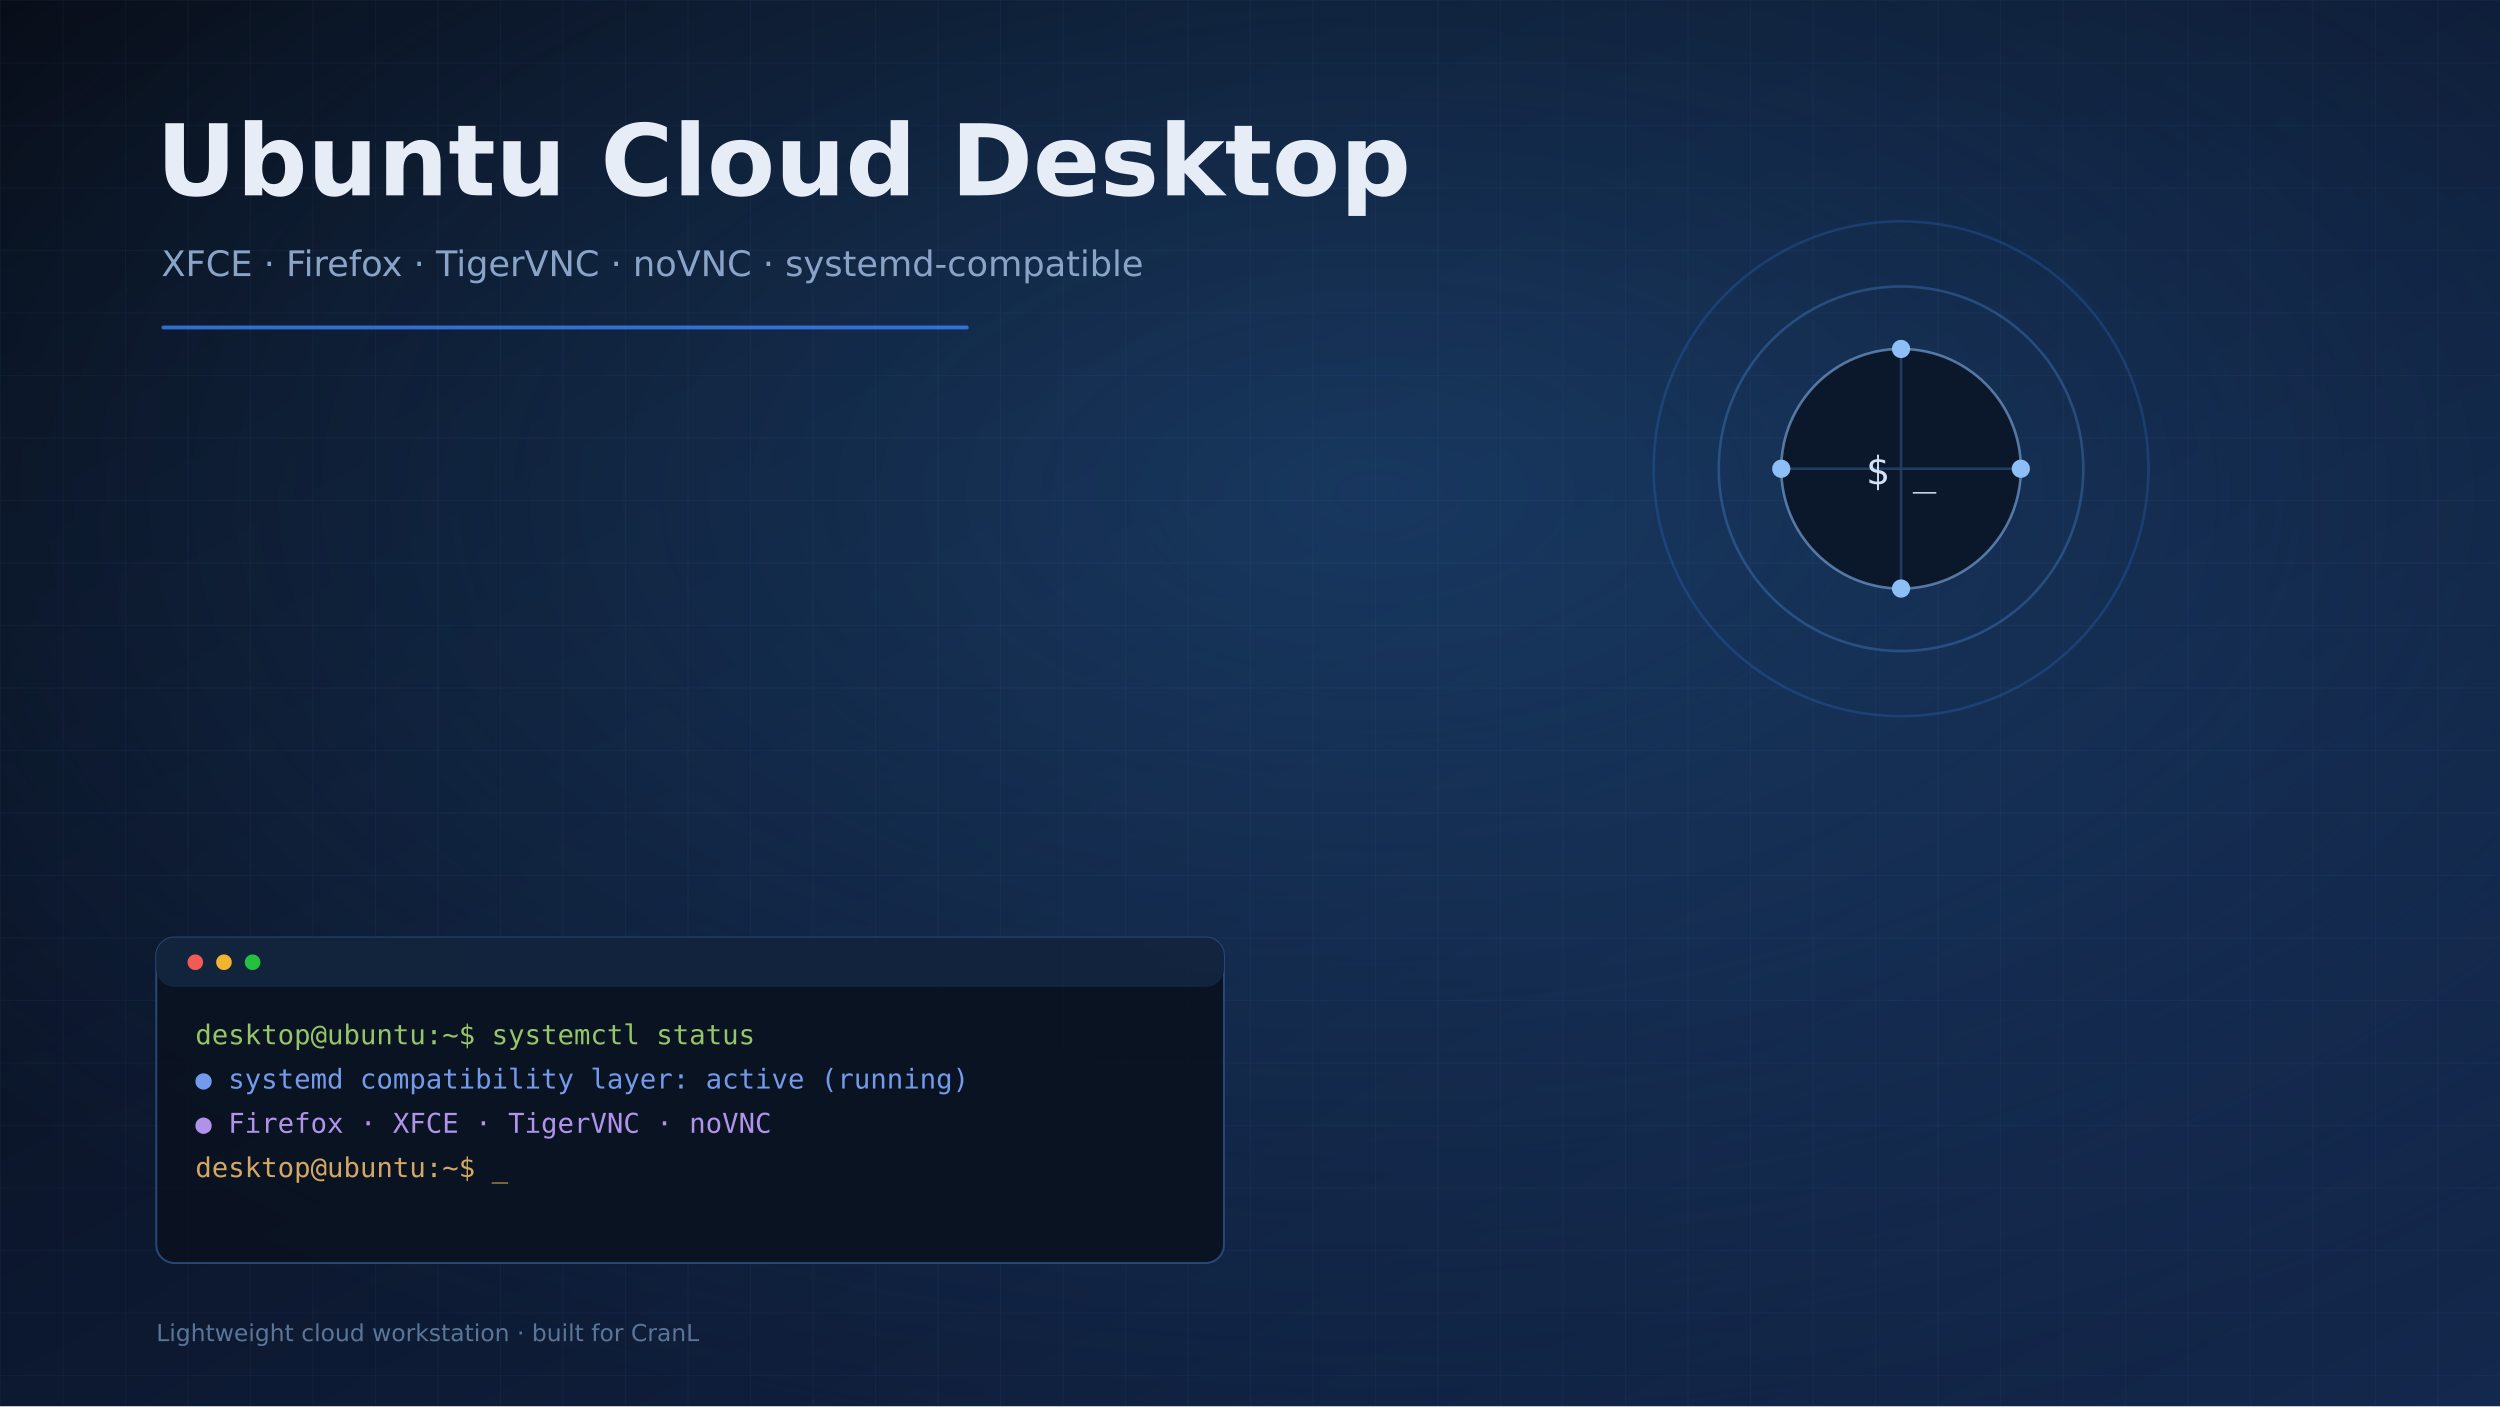
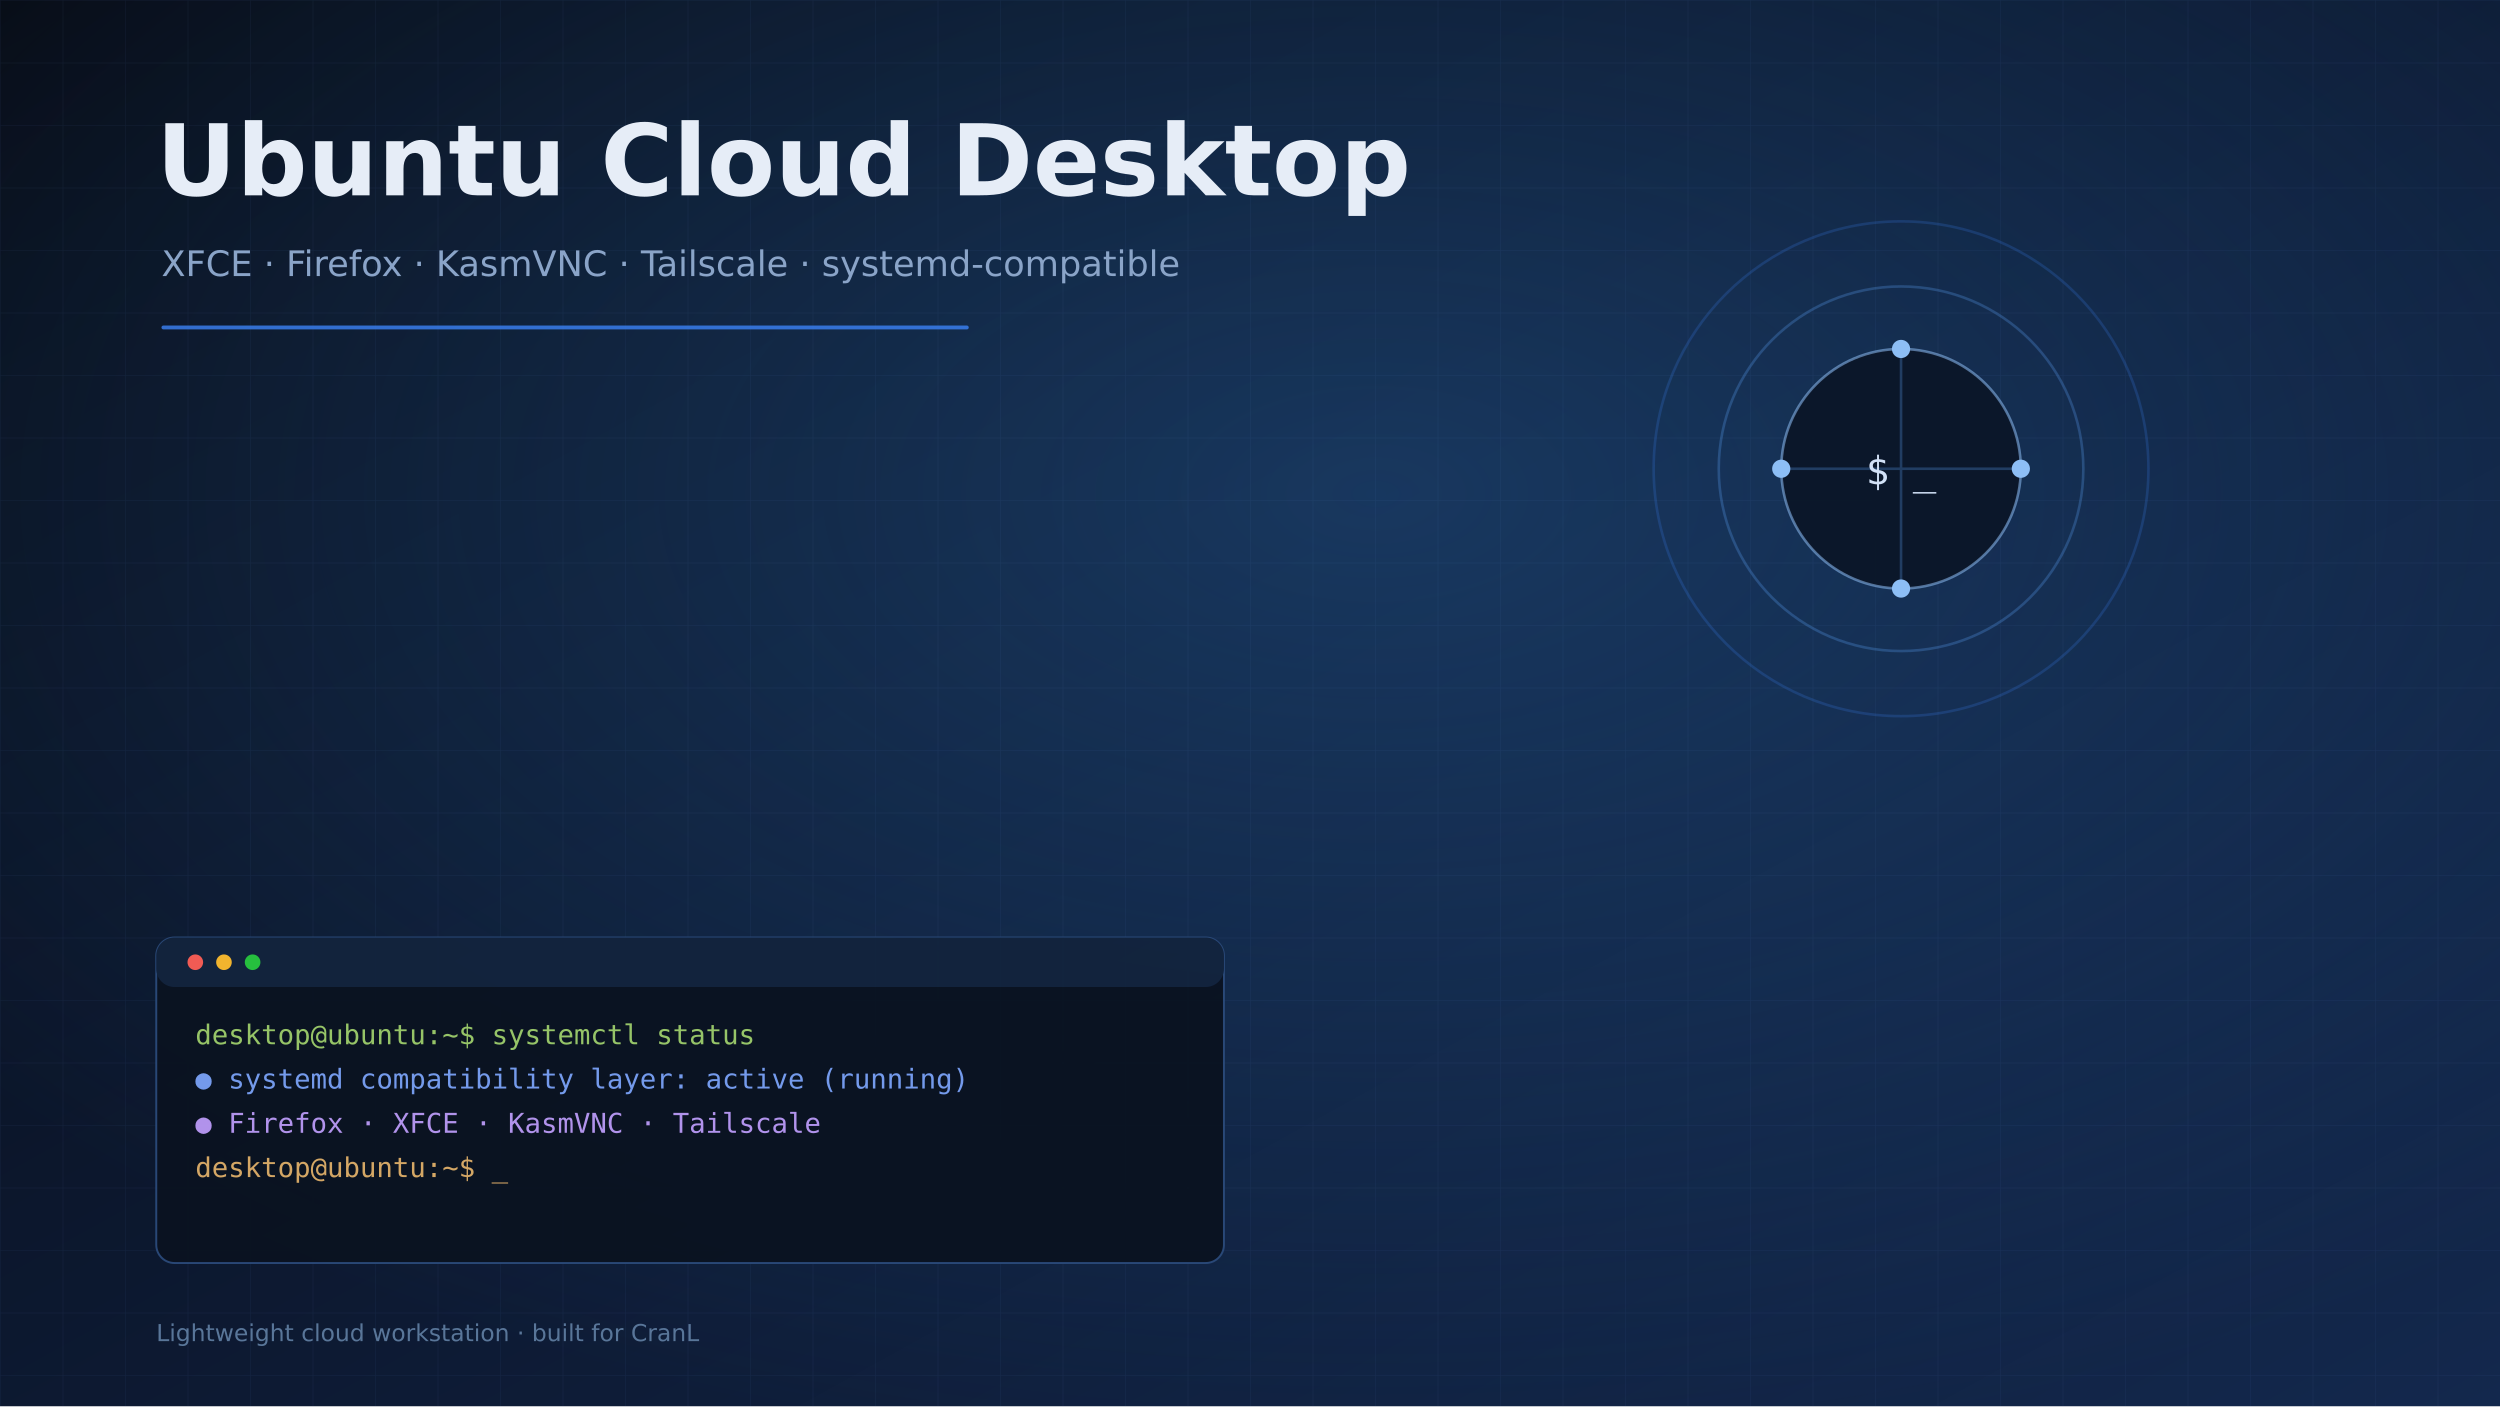
<svg xmlns="http://www.w3.org/2000/svg" width="1920" height="1080" viewBox="0 0 1920 1080">
  <defs>
    <linearGradient id="bg" x1="0" y1="0" x2="1" y2="1">
      <stop offset="0" stop-color="#070b14" />
      <stop offset="0.55" stop-color="#0d1a33" />
      <stop offset="1" stop-color="#13284d" />
    </linearGradient>
    <radialGradient id="glow" cx="0.55" cy="0.35" r="0.7">
      <stop offset="0" stop-color="#2b6cb0" stop-opacity="0.38" />
      <stop offset="1" stop-color="#2b6cb0" stop-opacity="0" />
    </radialGradient>
    <pattern id="grid" width="48" height="48" patternUnits="userSpaceOnUse">
      <path d="M 48 0 L 0 0 0 48" fill="none" stroke="#7aa2f7" stroke-opacity="0.07" stroke-width="1" />
    </pattern>
  </defs>
  <rect width="1920" height="1080" fill="url(#bg)" />
  <rect width="1920" height="1080" fill="url(#glow)" />
  <rect width="1920" height="1080" fill="url(#grid)" />
  <g transform="translate(120, 150)">
    <text x="0" y="0" fill="#e6edf7" font-family="DejaVu Sans, sans-serif" font-size="76" font-weight="700">Ubuntu Cloud Desktop</text>
-     <text x="4" y="62" fill="#8aa4c8" font-family="DejaVu Sans, sans-serif" font-size="27">XFCE · Firefox · TigerVNC · noVNC · systemd-compatible</text>
+     <text x="4" y="62" fill="#8aa4c8" font-family="DejaVu Sans, sans-serif" font-size="27">XFCE · Firefox · KasmVNC · Tailscale · systemd-compatible</text>
    <rect x="4" y="100" width="620" height="3" rx="1.5" fill="#3b82f6" opacity="0.8" />
  </g>
  <g transform="translate(1270, 170)" opacity="0.95">
    <circle cx="190" cy="190" r="190" fill="none" stroke="#3b82f6" stroke-opacity="0.22" stroke-width="2" />
    <circle cx="190" cy="190" r="140" fill="none" stroke="#60a5fa" stroke-opacity="0.28" stroke-width="2" />
    <circle cx="190" cy="190" r="92" fill="#0b1628" stroke="#93c5fd" stroke-opacity="0.55" stroke-width="2" />
    <path d="M 190 98 L 190 282 M 98 190 L 282 190" stroke="#60a5fa" stroke-opacity="0.28" stroke-width="2" />
    <circle cx="190" cy="98" r="7" fill="#93c5fd" />
    <circle cx="282" cy="190" r="7" fill="#93c5fd" />
    <circle cx="190" cy="282" r="7" fill="#93c5fd" />
    <circle cx="98" cy="190" r="7" fill="#93c5fd" />
    <text x="190" y="202" text-anchor="middle" fill="#dbeafe" font-family="DejaVu Sans Mono, monospace" font-size="30">$ _</text>
  </g>
  <g transform="translate(120, 720)" opacity="0.94">
    <rect x="0" y="0" width="820" height="250" rx="14" fill="#0a1220" stroke="#2a4a7a" stroke-width="1.5" />
    <rect x="0" y="0" width="820" height="38" rx="14" fill="#12233d" />
    <circle cx="30" cy="19" r="6" fill="#ff5f56" />
    <circle cx="52" cy="19" r="6" fill="#ffbd2e" />
    <circle cx="74" cy="19" r="6" fill="#27c93f" />
    <text x="30" y="82" fill="#9ece6a" font-family="DejaVu Sans Mono, monospace" font-size="21">desktop@ubuntu:~$ systemctl status</text>
    <text x="30" y="116" fill="#7aa2f7" font-family="DejaVu Sans Mono, monospace" font-size="21">● systemd compatibility layer: active (running)</text>
-     <text x="30" y="150" fill="#bb9af7" font-family="DejaVu Sans Mono, monospace" font-size="21">● Firefox · XFCE · TigerVNC · noVNC</text>
+     <text x="30" y="150" fill="#bb9af7" font-family="DejaVu Sans Mono, monospace" font-size="21">● Firefox · XFCE · KasmVNC · Tailscale</text>
    <text x="30" y="184" fill="#e0af68" font-family="DejaVu Sans Mono, monospace" font-size="21">desktop@ubuntu:~$ _</text>
  </g>
  <text x="120" y="1030" fill="#597699" font-family="DejaVu Sans, sans-serif" font-size="18">Lightweight cloud workstation · built for CranL</text>
</svg>
